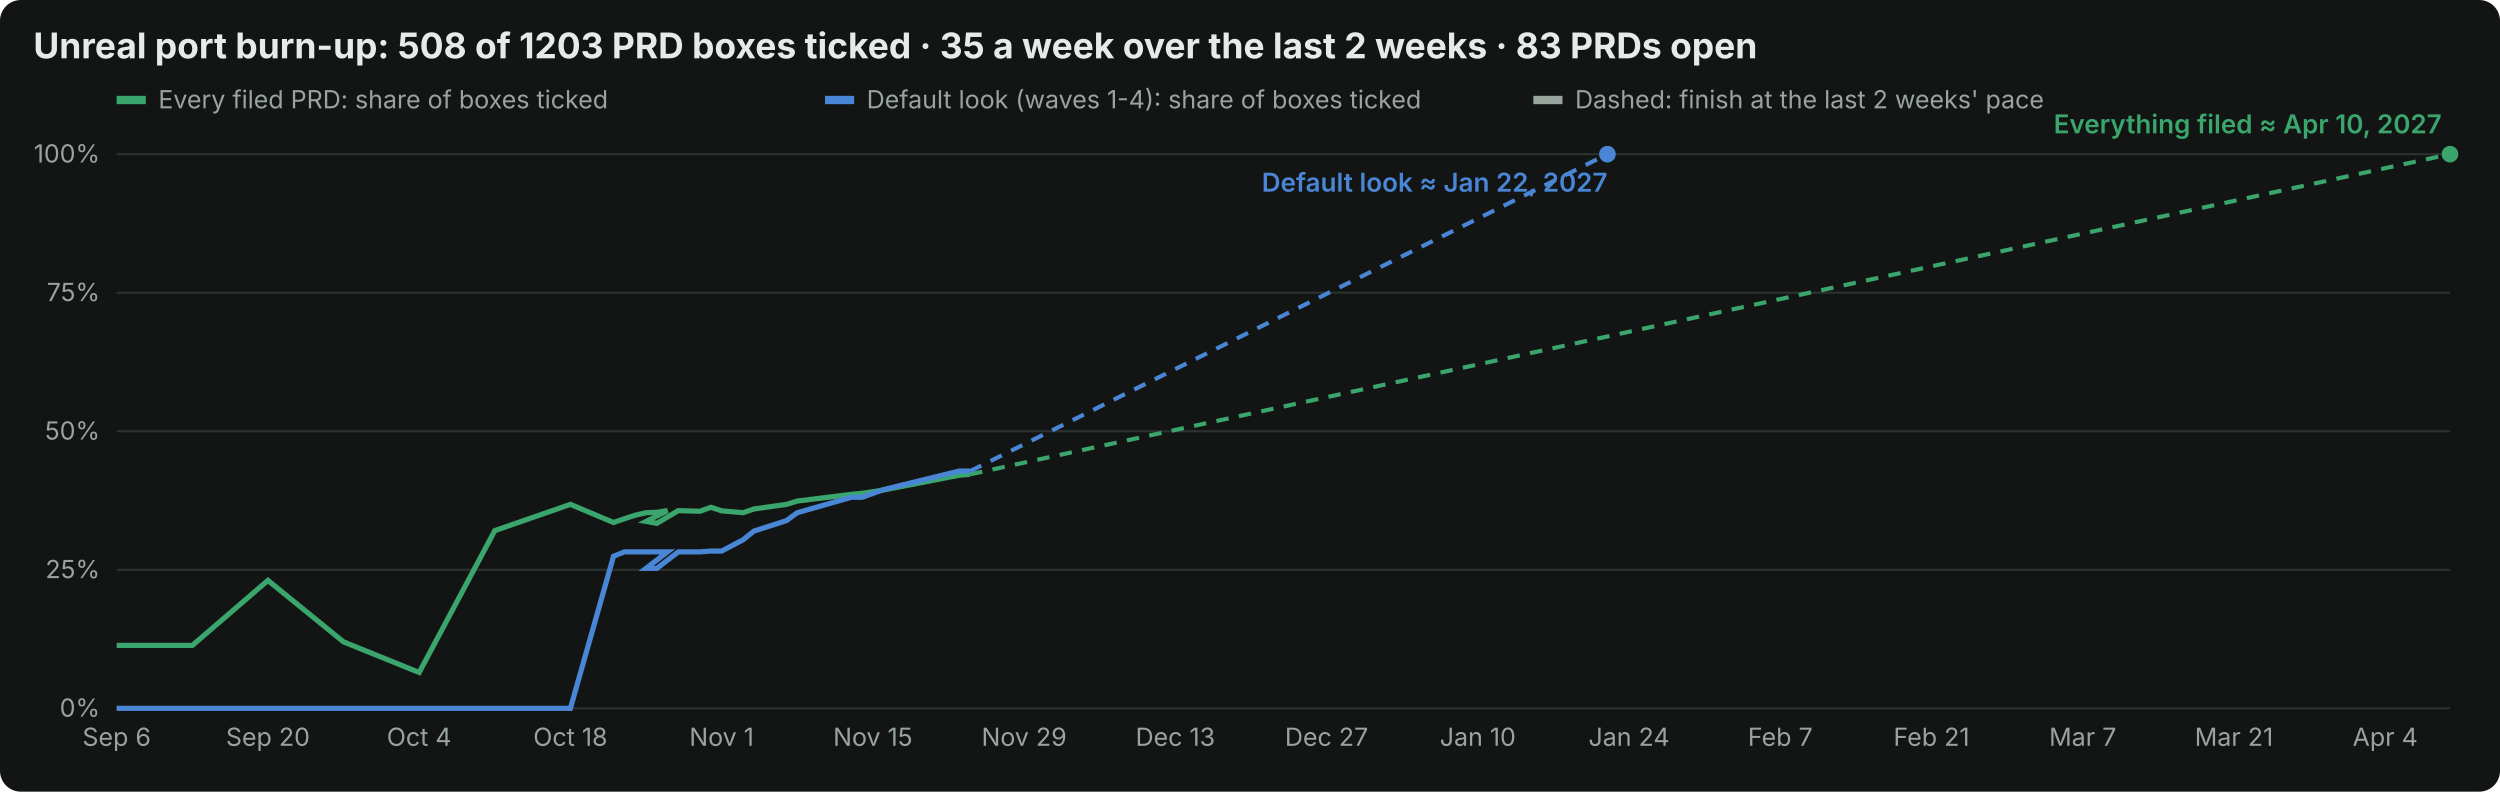
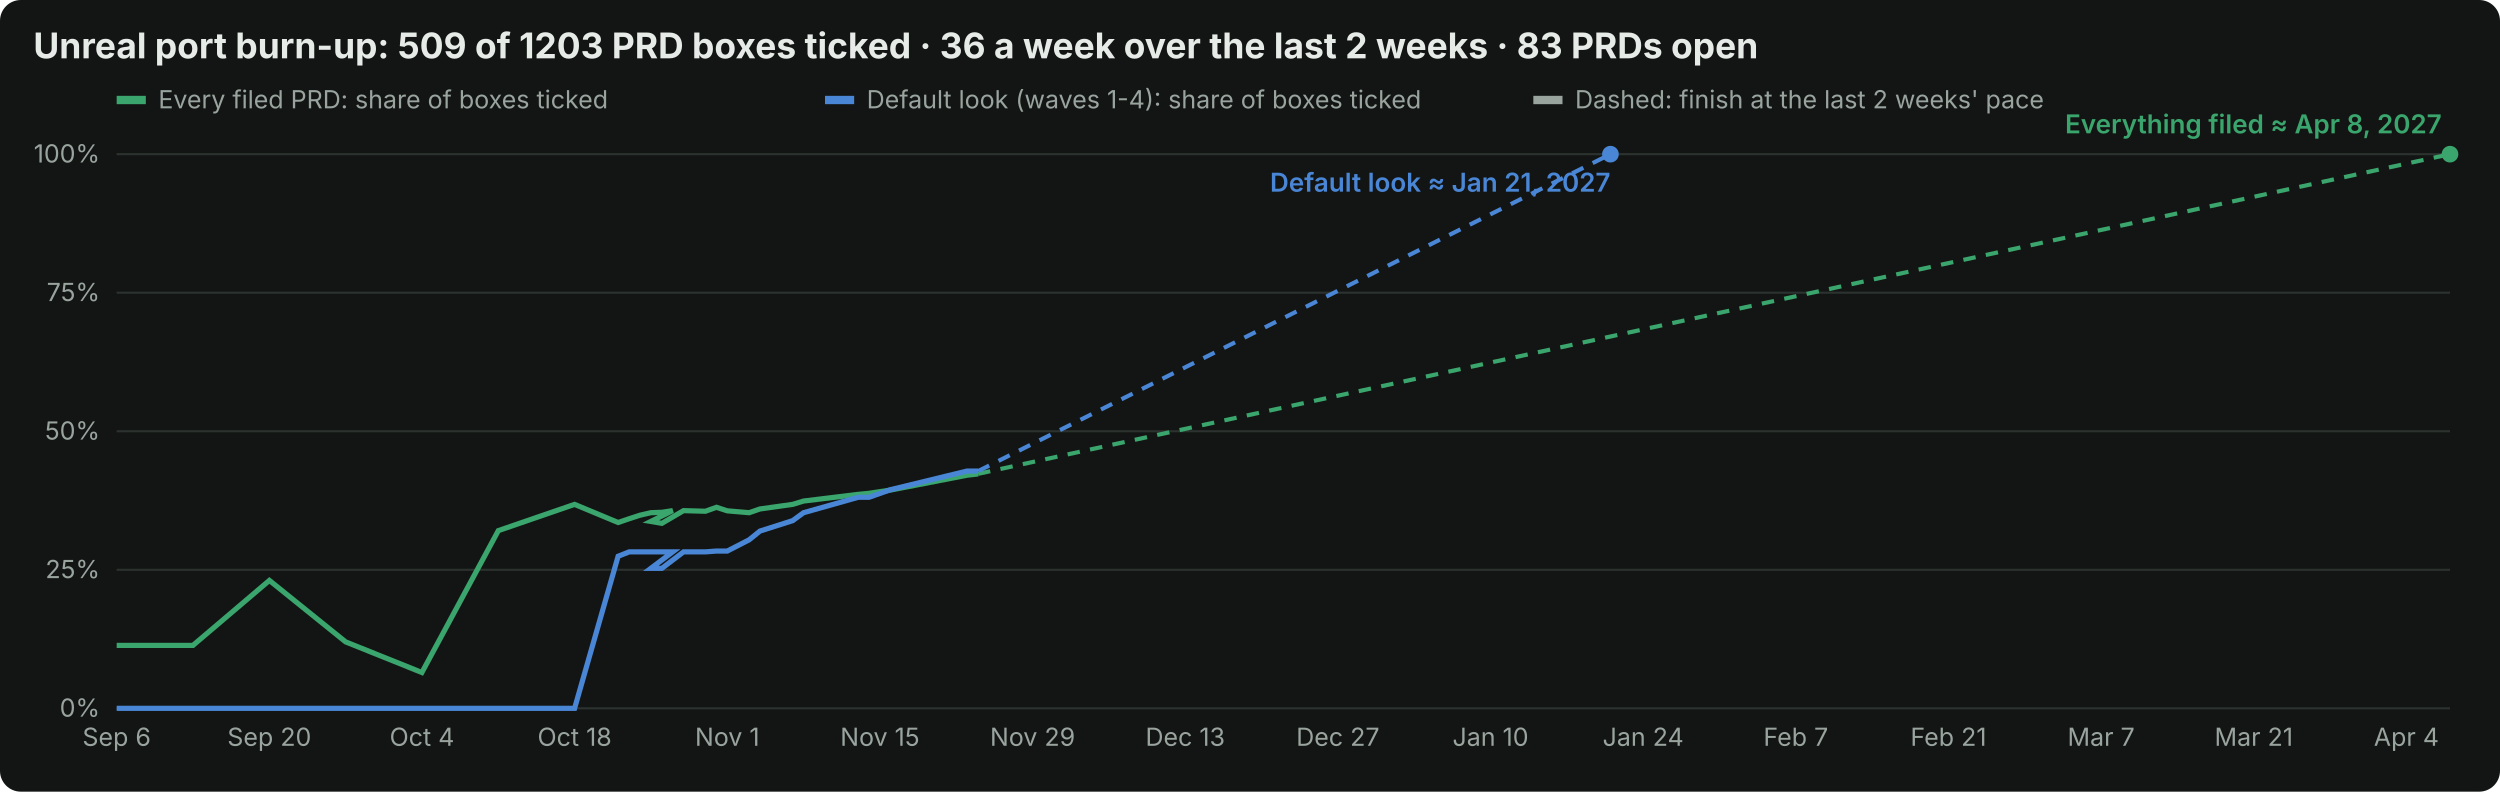
<svg xmlns="http://www.w3.org/2000/svg" viewBox="0 0 1200 380" width="1200" height="380" font-family="system-ui, -apple-system, Segoe UI, sans-serif">
  <style>.h{fill:#e7ebe8;font-size:17px;font-weight:700}.t{fill:#9aa49f;font-size:12px}.e{font-size:12.5px;font-weight:600}</style>
  <rect width="1200" height="380" rx="10" fill="#121513" />
-   <text x="16" y="28" class="h">Unreal port burn-up: 508 of 1203 PRD boxes ticked · 35 a week over the last 2 weeks · 83 PRDs open</text>
+   <text x="16" y="28" class="h">Unreal port burn-up: 509 of 1203 PRD boxes ticked · 36 a week over the last 2 weeks · 83 PRDs open</text>
  <rect x="56" y="46" width="14" height="4" fill="#3aa56c" />
  <text x="76" y="52" class="t">Every filed PRD: share of boxes ticked</text>
  <rect x="396" y="46" width="14" height="4" fill="#4a86d6" />
  <text x="416" y="52" class="t">Default look (waves 1-4): share of boxes ticked</text>
  <rect x="736" y="46" width="14" height="4" fill="#9aa49f" />
  <text x="756" y="52" class="t">Dashed: finish at the last 2 weeks' pace</text>
  <line x1="56" x2="1176" y1="340" y2="340" stroke="#2c322f" />
  <text x="48" y="344" class="t" text-anchor="end">0%</text>
  <line x1="56" x2="1176" y1="273.5" y2="273.5" stroke="#2c322f" />
  <text x="48" y="277.5" class="t" text-anchor="end">25%</text>
  <line x1="56" x2="1176" y1="207" y2="207" stroke="#2c322f" />
  <text x="48" y="211" class="t" text-anchor="end">50%</text>
  <line x1="56" x2="1176" y1="140.5" y2="140.5" stroke="#2c322f" />
  <text x="48" y="144.5" class="t" text-anchor="end">75%</text>
  <line x1="56" x2="1176" y1="74" y2="74" stroke="#2c322f" />
  <text x="48" y="78" class="t" text-anchor="end">100%</text>
  <text x="56" y="358" class="t" text-anchor="middle">Sep 6</text>
-   <text x="128.593" y="358" class="t" text-anchor="middle">Sep 20</text>
-   <text x="201.185" y="358" class="t" text-anchor="middle">Oct 4</text>
-   <text x="273.778" y="358" class="t" text-anchor="middle">Oct 18</text>
-   <text x="346.37" y="358" class="t" text-anchor="middle">Nov 1</text>
-   <text x="418.963" y="358" class="t" text-anchor="middle">Nov 15</text>
-   <text x="491.556" y="358" class="t" text-anchor="middle">Nov 29</text>
-   <text x="564.148" y="358" class="t" text-anchor="middle">Dec 13</text>
-   <text x="636.741" y="358" class="t" text-anchor="middle">Dec 27</text>
-   <text x="709.333" y="358" class="t" text-anchor="middle">Jan 10</text>
-   <text x="781.926" y="358" class="t" text-anchor="middle">Jan 24</text>
-   <text x="854.519" y="358" class="t" text-anchor="middle">Feb 7</text>
-   <text x="927.111" y="358" class="t" text-anchor="middle">Feb 21</text>
-   <text x="999.704" y="358" class="t" text-anchor="middle">Mar 7</text>
-   <text x="1072.296" y="358" class="t" text-anchor="middle">Mar 21</text>
-   <text x="1144.889" y="358" class="t" text-anchor="middle">Apr 4</text>
-   <path d="M56.0,309.8L92.3,309.8L128.6,278.6L164.9,308.1L201.2,322.8L237.5,254.7L273.8,242.1L294.5,250.8L299.7,249.0L304.9,247.3L310.1,246.1L315.3,245.9L320.4,245.1L310.1,250.3L315.3,251.2L325.6,245.1L336.0,245.4L341.2,243.5L346.4,245.2L356.7,246.1L361.9,244.3L377.5,242.1L382.7,240.5L408.6,237.3L413.8,236.8L424.1,235.2L460.4,228.1L465.6,227.7" stroke="#3aa56c" stroke-width="2.5" fill="none" />
-   <path d="M56.0,340.0L92.3,340.0L128.6,340.0L164.9,340.0L201.2,340.0L237.5,340.0L273.8,340.0L294.5,267.0L299.7,264.9L304.9,264.9L310.1,264.9L315.3,264.9L320.4,264.9L310.1,272.8L315.3,272.8L325.6,264.9L336.0,264.9L341.2,264.5L346.4,264.5L356.7,259.1L361.9,254.9L377.5,249.9L382.7,246.1L408.6,238.7L413.8,238.7L424.1,235.0L460.4,226.1L465.6,226.1" stroke="#4a86d6" stroke-width="2.5" fill="none" />
-   <path d="M465.63,227.674L1176,74" stroke="#3aa56c" stroke-width="2" stroke-dasharray="6 5" fill="none" />
+   <text x="129.271" y="358" class="t" text-anchor="middle">Sep 20</text>
+   <text x="202.542" y="358" class="t" text-anchor="middle">Oct 4</text>
+   <text x="275.813" y="358" class="t" text-anchor="middle">Oct 18</text>
+   <text x="349.084" y="358" class="t" text-anchor="middle">Nov 1</text>
+   <text x="422.355" y="358" class="t" text-anchor="middle">Nov 15</text>
+   <text x="495.626" y="358" class="t" text-anchor="middle">Nov 29</text>
+   <text x="568.897" y="358" class="t" text-anchor="middle">Dec 13</text>
+   <text x="642.168" y="358" class="t" text-anchor="middle">Dec 27</text>
+   <text x="715.439" y="358" class="t" text-anchor="middle">Jan 10</text>
+   <text x="788.71" y="358" class="t" text-anchor="middle">Jan 24</text>
+   <text x="861.981" y="358" class="t" text-anchor="middle">Feb 7</text>
+   <text x="935.252" y="358" class="t" text-anchor="middle">Feb 21</text>
+   <text x="1008.523" y="358" class="t" text-anchor="middle">Mar 7</text>
+   <text x="1081.794" y="358" class="t" text-anchor="middle">Mar 21</text>
+   <text x="1155.065" y="358" class="t" text-anchor="middle">Apr 4</text>
+   <path d="M56.0,309.8L92.6,309.8L129.3,278.6L165.9,308.1L202.5,322.8L239.2,254.7L275.8,242.1L296.7,250.8L302.0,249.0L307.2,247.3L312.4,246.1L317.7,245.9L322.9,245.1L312.4,250.3L317.7,251.2L328.1,245.1L338.6,245.4L343.9,243.5L349.1,245.2L359.6,246.1L364.8,244.3L380.5,242.1L385.7,240.5L411.9,237.3L417.1,236.8L427.6,235.2L464.2,228.1L469.5,227.5" stroke="#3aa56c" stroke-width="2.5" fill="none" />
+   <path d="M56.0,340.0L92.6,340.0L129.3,340.0L165.9,340.0L202.5,340.0L239.2,340.0L275.8,340.0L296.7,267.0L302.0,264.9L307.2,264.9L312.4,264.9L317.7,264.9L322.9,264.9L312.4,272.8L317.7,272.8L328.1,264.9L338.6,264.9L343.9,264.5L349.1,264.5L359.6,259.1L364.8,254.9L380.5,249.9L385.7,246.1L411.9,238.7L417.1,238.7L427.6,235.0L464.2,226.1L469.5,226.1" stroke="#4a86d6" stroke-width="2.5" fill="none" />
+   <path d="M469.458,227.453L1176,74" stroke="#3aa56c" stroke-width="2" stroke-dasharray="6 5" fill="none" />
  <circle cx="1176" cy="74" r="4" fill="#3aa56c" />
-   <text x="1172" y="64" class="e" fill="#3aa56c" text-anchor="end">Everything filed ≈ Apr 10, 2027</text>
-   <path d="M465.63,226.144L771.556,74" stroke="#4a86d6" stroke-width="2" stroke-dasharray="6 5" fill="none" />
-   <circle cx="771.556" cy="74" r="4" fill="#4a86d6" />
-   <text x="771.556" y="92" class="e" fill="#4a86d6" text-anchor="end">Default look ≈ Jan 22, 2027</text>
+   <text x="1172" y="64" class="e" fill="#3aa56c" text-anchor="end">Everything filed ≈ Apr 8, 2027</text>
+   <path d="M469.458,226.144L773.009,74" stroke="#4a86d6" stroke-width="2" stroke-dasharray="6 5" fill="none" />
+   <circle cx="773.009" cy="74" r="4" fill="#4a86d6" />
+   <text x="773.009" y="92" class="e" fill="#4a86d6" text-anchor="end">Default look ≈ Jan 21, 2027</text>
</svg>
